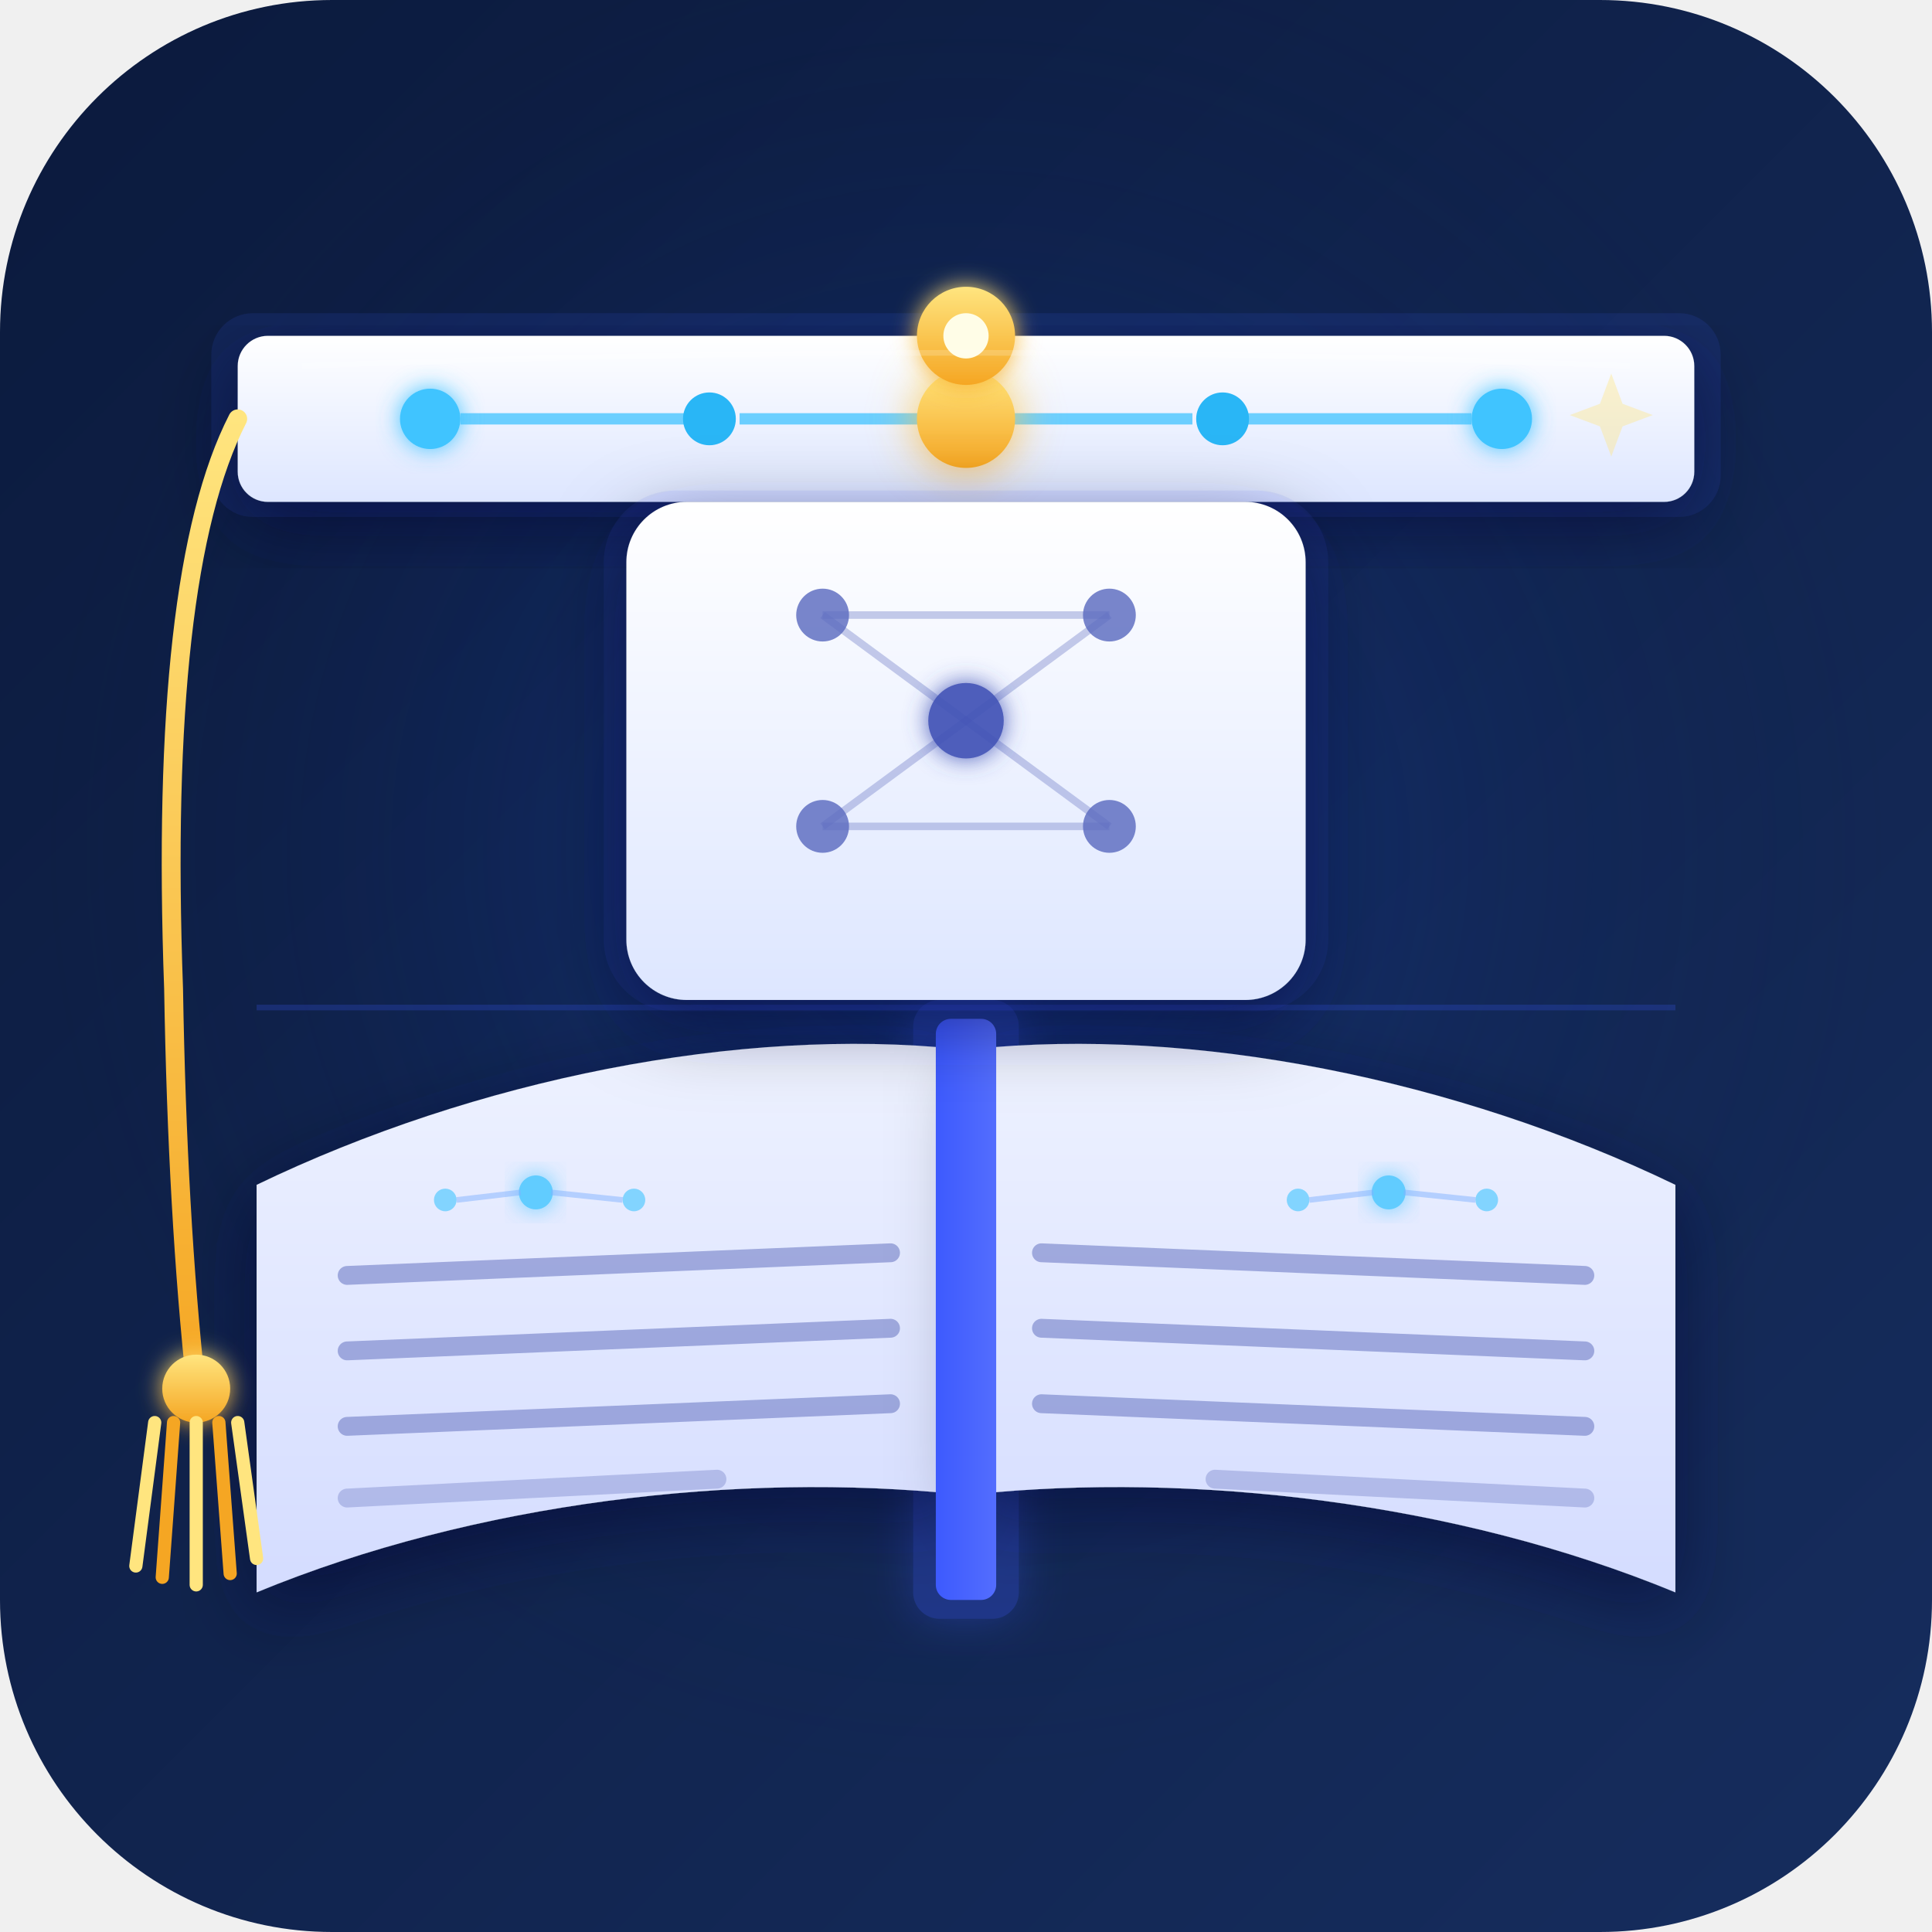
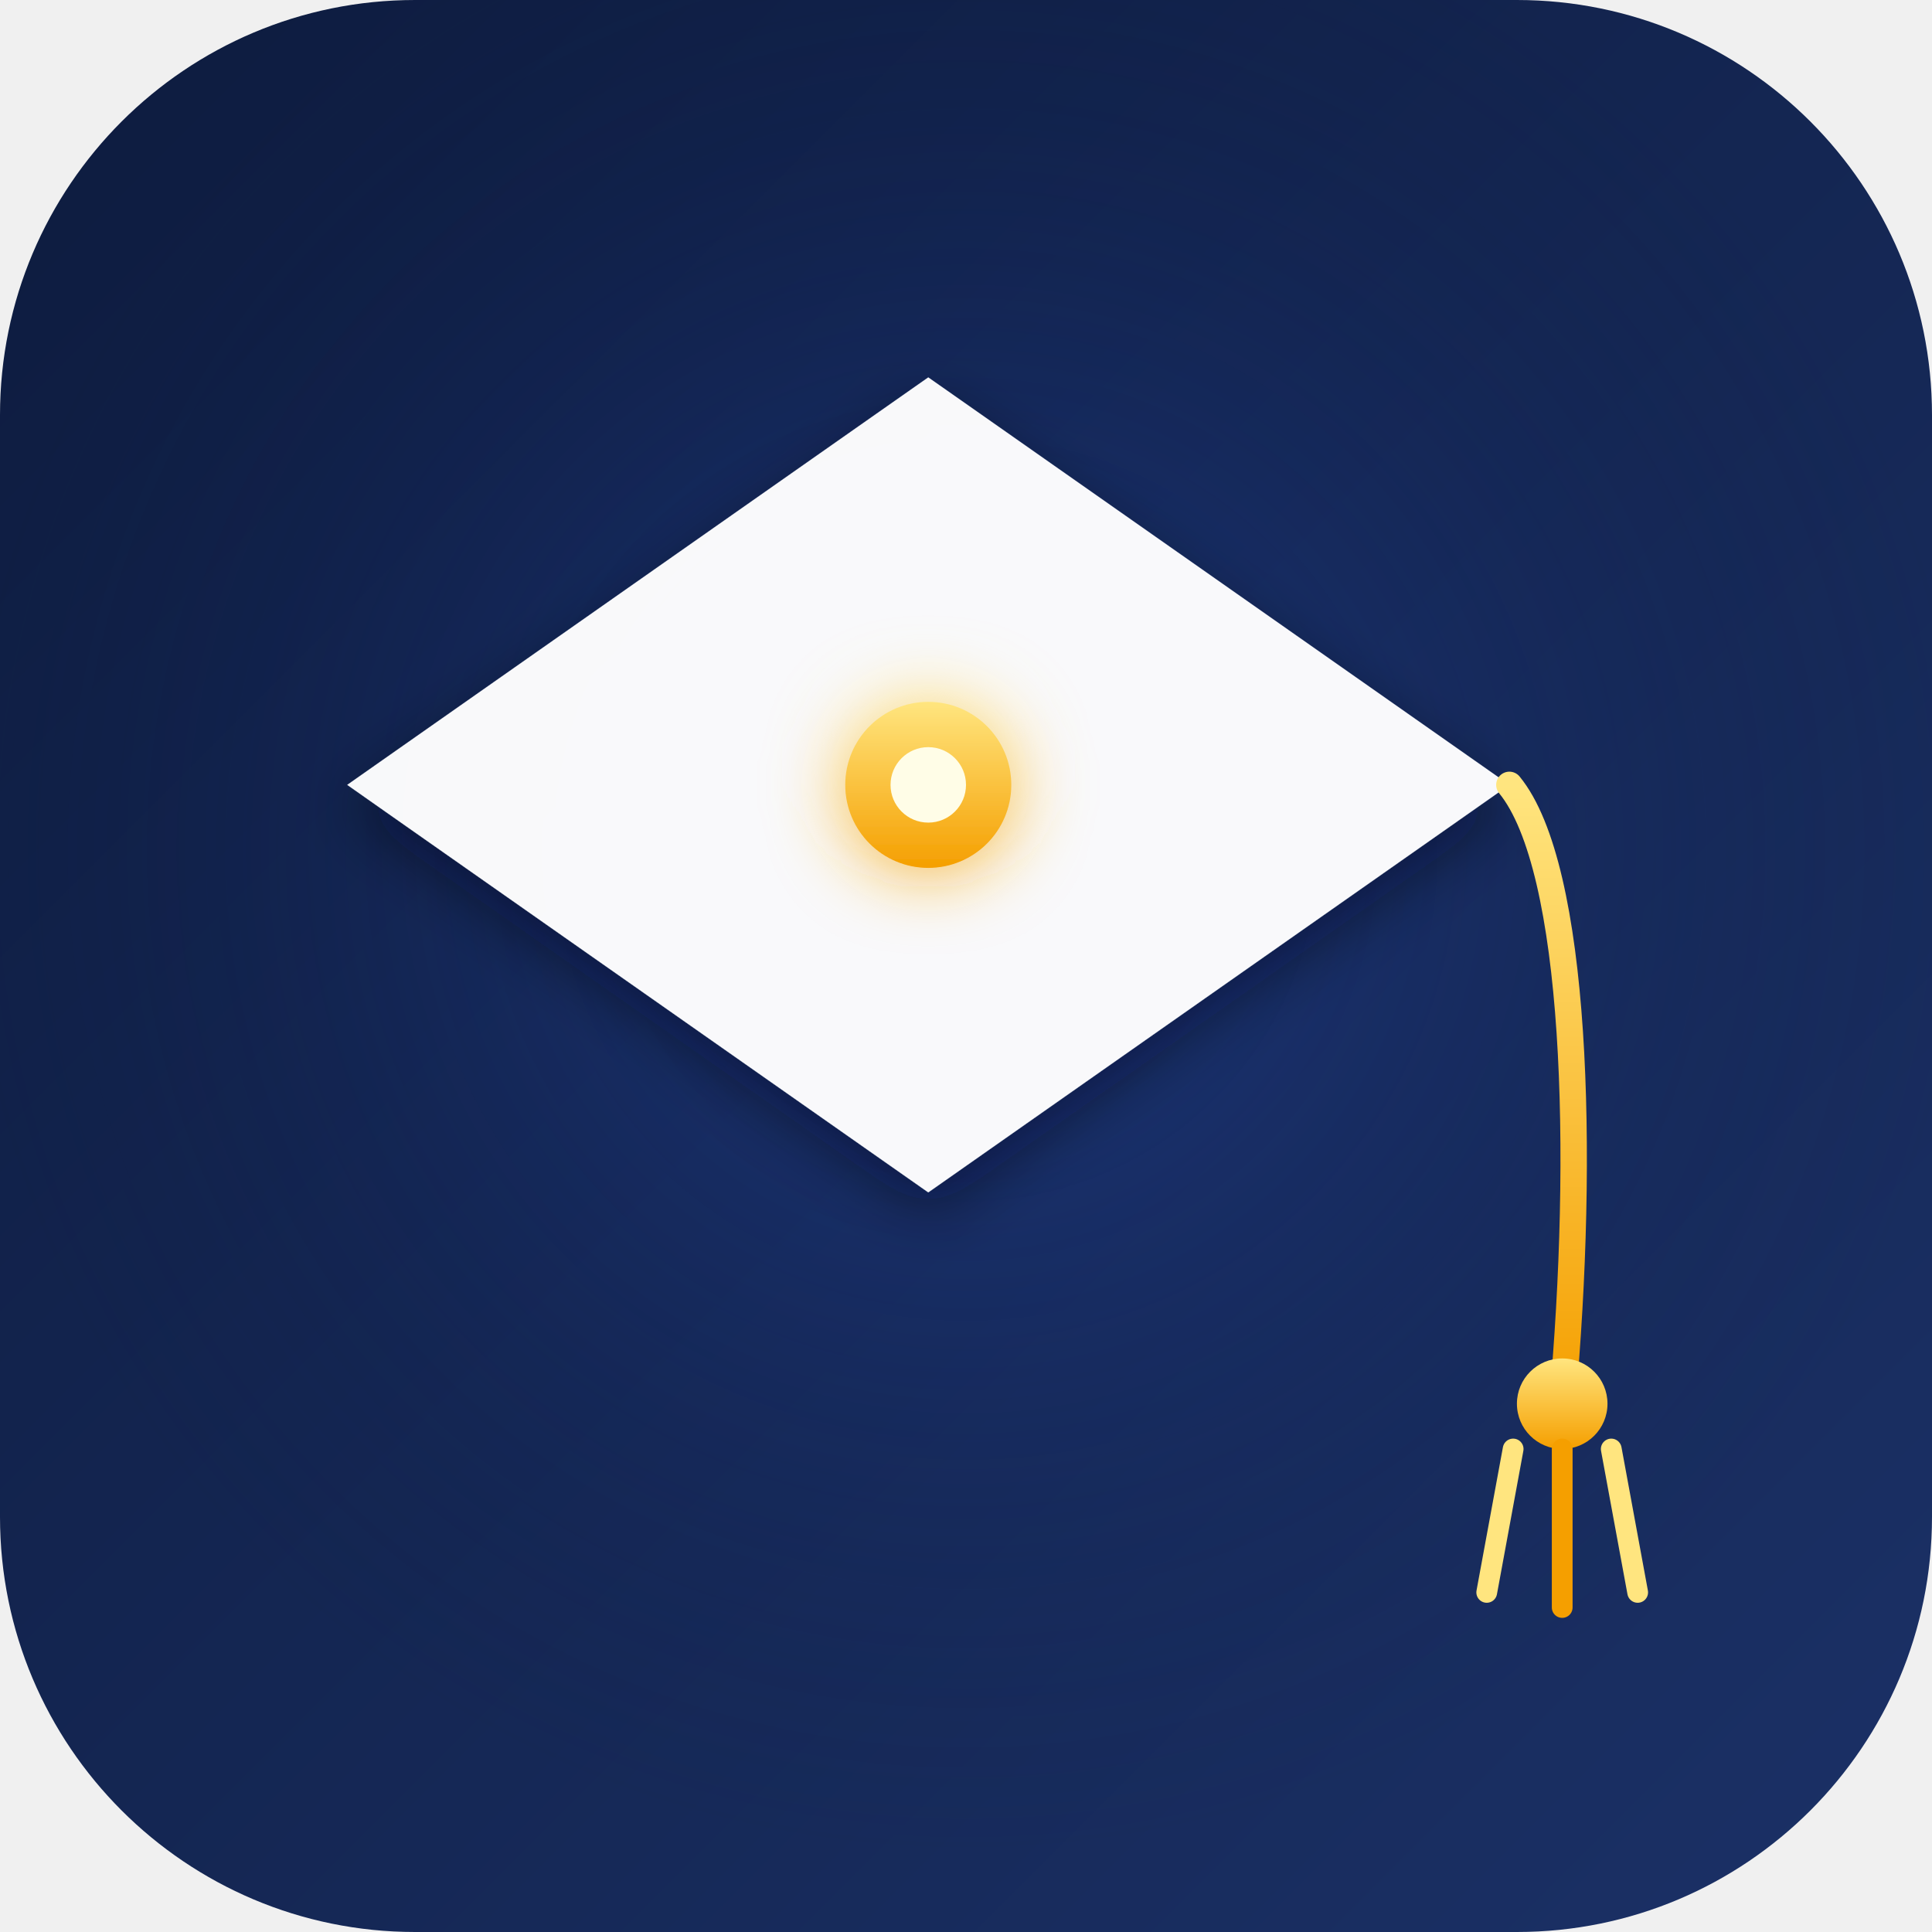
<svg xmlns="http://www.w3.org/2000/svg" viewBox="0 0 512 512" width="512" height="512">
  <defs>
    <linearGradient id="gBg" x1="0" y1="0" x2="1" y2="1">
-       <stop offset="0%" stop-color="#0b1a3d" />
-       <stop offset="100%" stop-color="#162d5e" />
+       <stop offset="0%" stop-color="#0d1b3e" />
+       <stop offset="100%" stop-color="#1b3167" />
    </linearGradient>
-     <radialGradient id="gBloom" cx="50%" cy="44%" r="48%">
-       <stop offset="0%" stop-color="#1a5fff" stop-opacity="0.28" />
-       <stop offset="100%" stop-color="#0b1a3d" stop-opacity="0" />
+     <radialGradient id="gSpot" cx="50%" cy="44%" r="52%">
+       <stop offset="0%" stop-color="#2952c4" stop-opacity="0.40" />
+       <stop offset="100%" stop-color="#0d1b3e" stop-opacity="0" />
    </radialGradient>
-     <linearGradient id="gCap" x1="0" y1="0" x2="0" y2="1">
-       <stop offset="0%" stop-color="#ffffff" />
-       <stop offset="100%" stop-color="#dde6ff" />
-     </linearGradient>
-     <linearGradient id="gPage" x1="0" y1="0" x2="0" y2="1">
-       <stop offset="0%" stop-color="#eef2ff" />
-       <stop offset="100%" stop-color="#d4dcff" />
-     </linearGradient>
    <linearGradient id="gGold" x1="0" y1="0" x2="0" y2="1">
      <stop offset="0%" stop-color="#ffe57f" />
-       <stop offset="100%" stop-color="#f5a623" />
+       <stop offset="100%" stop-color="#f59f00" />
    </linearGradient>
-     <linearGradient id="gSpine" x1="0" y1="0" x2="1" y2="0">
-       <stop offset="0%" stop-color="#3d5afe" />
-       <stop offset="100%" stop-color="#536dfe" />
-     </linearGradient>
-     <filter id="fShadow" x="-20%" y="-20%" width="140%" height="160%">
-       <feDropShadow dx="0" dy="6" stdDeviation="10" flood-color="#000430" flood-opacity="0.50" />
-     </filter>
-     <filter id="fGlow" x="-80%" y="-80%" width="260%" height="260%">
-       <feGaussianBlur stdDeviation="6" result="blur" />
+     <filter id="fGlow" x="-70%" y="-70%" width="240%" height="240%">
+       <feGaussianBlur stdDeviation="10" result="blur" />
      <feMerge>
        <feMergeNode in="blur" />
        <feMergeNode in="SourceGraphic" />
      </feMerge>
    </filter>
-     <filter id="fSoftGlow" x="-40%" y="-40%" width="180%" height="180%">
-       <feGaussianBlur stdDeviation="3" result="blur" />
-       <feMerge>
-         <feMergeNode in="blur" />
-         <feMergeNode in="SourceGraphic" />
-       </feMerge>
+     <filter id="fShadow" x="-10%" y="-10%" width="120%" height="135%">
+       <feDropShadow dx="0" dy="6" stdDeviation="8" flood-color="#000820" flood-opacity="0.45" />
    </filter>
+     <clipPath id="iconClip">
+       <rect width="512" height="512" rx="110" ry="110" />
+     </clipPath>
  </defs>
-   <rect width="512" height="512" rx="88" fill="url(#gBg)" />
-   <rect width="512" height="512" rx="88" fill="url(#gBloom)" />
-   <rect x="242" y="265" width="28" height="164" rx="7" fill="#3d5afe" opacity="0.30" filter="url(#fGlow)" />
-   <path d="M254,278 C196,272 126,286 68,314 L68,422 C126,398 196,390 254,396 Z" fill="url(#gPage)" filter="url(#fShadow)" />
-   <line x1="92" y1="338" x2="236" y2="332" stroke="#7986cb" stroke-width="5" stroke-linecap="round" opacity="0.65" />
-   <line x1="92" y1="358" x2="236" y2="352" stroke="#7986cb" stroke-width="5" stroke-linecap="round" opacity="0.65" />
-   <line x1="92" y1="378" x2="236" y2="372" stroke="#7986cb" stroke-width="5" stroke-linecap="round" opacity="0.65" />
-   <line x1="92" y1="397" x2="190" y2="392" stroke="#7986cb" stroke-width="5" stroke-linecap="round" opacity="0.42" />
-   <circle cx="118" cy="318" r="3" fill="#40c4ff" opacity="0.60" />
-   <circle cx="142" cy="316" r="4.5" fill="#40c4ff" filter="url(#fSoftGlow)" opacity="0.80" />
-   <circle cx="168" cy="318" r="3" fill="#40c4ff" opacity="0.60" />
-   <line x1="121" y1="318" x2="138" y2="316" stroke="#82b1ff" stroke-width="1.5" opacity="0.50" />
-   <line x1="146" y1="316" x2="165" y2="318" stroke="#82b1ff" stroke-width="1.5" opacity="0.50" />
-   <path d="M258,278 C316,272 386,286 444,314 L444,422 C386,398 316,390 258,396 Z" fill="url(#gPage)" filter="url(#fShadow)" />
-   <line x1="276" y1="332" x2="420" y2="338" stroke="#7986cb" stroke-width="5" stroke-linecap="round" opacity="0.65" />
-   <line x1="276" y1="352" x2="420" y2="358" stroke="#7986cb" stroke-width="5" stroke-linecap="round" opacity="0.65" />
-   <line x1="276" y1="372" x2="420" y2="378" stroke="#7986cb" stroke-width="5" stroke-linecap="round" opacity="0.65" />
-   <line x1="322" y1="392" x2="420" y2="397" stroke="#7986cb" stroke-width="5" stroke-linecap="round" opacity="0.42" />
-   <circle cx="344" cy="318" r="3" fill="#40c4ff" opacity="0.60" />
-   <circle cx="368" cy="316" r="4.5" fill="#40c4ff" filter="url(#fSoftGlow)" opacity="0.80" />
-   <circle cx="394" cy="318" r="3" fill="#40c4ff" opacity="0.60" />
-   <line x1="347" y1="318" x2="364" y2="316" stroke="#82b1ff" stroke-width="1.5" opacity="0.50" />
-   <line x1="372" y1="316" x2="391" y2="318" stroke="#82b1ff" stroke-width="1.5" opacity="0.50" />
-   <rect x="248" y="270" width="16" height="154" rx="4" fill="url(#gSpine)" />
-   <line x1="68" y1="267" x2="444" y2="267" stroke="#3d5afe" stroke-width="1.5" opacity="0.22" />
-   <rect x="56" y="83" width="400" height="54" rx="11" fill="#3d5afe" opacity="0.12" />
-   <rect x="63" y="89" width="386" height="44" rx="8" fill="url(#gCap)" filter="url(#fShadow)" />
-   <line x1="122" y1="111" x2="182" y2="111" stroke="#00b0ff" stroke-width="3" opacity="0.55" />
-   <line x1="196" y1="111" x2="247" y2="111" stroke="#00b0ff" stroke-width="3" opacity="0.55" />
-   <line x1="265" y1="111" x2="316" y2="111" stroke="#00b0ff" stroke-width="3" opacity="0.55" />
-   <line x1="330" y1="111" x2="390" y2="111" stroke="#00b0ff" stroke-width="3" opacity="0.55" />
-   <circle cx="114" cy="111" r="8" fill="#40c4ff" filter="url(#fSoftGlow)" />
-   <circle cx="188" cy="111" r="7" fill="#29b6f6" />
-   <circle cx="256" cy="111" r="13" fill="url(#gGold)" filter="url(#fGlow)" />
-   <circle cx="324" cy="111" r="7" fill="#29b6f6" />
-   <circle cx="398" cy="111" r="8" fill="#40c4ff" filter="url(#fSoftGlow)" />
-   <rect x="160" y="130" width="192" height="138" rx="19" fill="#3d5afe" opacity="0.09" />
-   <rect x="166" y="133" width="180" height="132" rx="16" fill="url(#gCap)" filter="url(#fShadow)" />
-   <line x1="218" y1="163" x2="294" y2="163" stroke="#7986cb" stroke-width="2" opacity="0.42" />
-   <line x1="218" y1="163" x2="256" y2="191" stroke="#7986cb" stroke-width="2" opacity="0.42" />
-   <line x1="294" y1="163" x2="256" y2="191" stroke="#7986cb" stroke-width="2" opacity="0.42" />
-   <line x1="256" y1="191" x2="218" y2="219" stroke="#7986cb" stroke-width="2" opacity="0.42" />
-   <line x1="256" y1="191" x2="294" y2="219" stroke="#7986cb" stroke-width="2" opacity="0.42" />
-   <line x1="218" y1="219" x2="294" y2="219" stroke="#7986cb" stroke-width="2" opacity="0.42" />
-   <circle cx="218" cy="163" r="7" fill="#5c6bc0" opacity="0.82" />
-   <circle cx="294" cy="163" r="7" fill="#5c6bc0" opacity="0.82" />
-   <circle cx="256" cy="191" r="10" fill="#3f51b5" opacity="0.92" filter="url(#fSoftGlow)" />
-   <circle cx="218" cy="219" r="7" fill="#5c6bc0" opacity="0.82" />
-   <circle cx="294" cy="219" r="7" fill="#5c6bc0" opacity="0.82" />
-   <circle cx="256" cy="89" r="13" fill="url(#gGold)" filter="url(#fSoftGlow)" />
-   <circle cx="256" cy="89" r="6" fill="#fffde7" />
-   <path d="M63,111 Q42,152 46,262 Q47,322 52,368" stroke="url(#gGold)" stroke-width="5" fill="none" stroke-linecap="round" />
-   <circle cx="52" cy="368" r="9" fill="url(#gGold)" filter="url(#fSoftGlow)" />
-   <line x1="41" y1="377" x2="36" y2="415" stroke="#ffe57f" stroke-width="3.5" stroke-linecap="round" />
-   <line x1="46" y1="377" x2="43" y2="418" stroke="#f5a623" stroke-width="3.5" stroke-linecap="round" />
-   <line x1="52" y1="377" x2="52" y2="420" stroke="#ffe57f" stroke-width="3.5" stroke-linecap="round" />
-   <line x1="58" y1="377" x2="61" y2="417" stroke="#f5a623" stroke-width="3.5" stroke-linecap="round" />
-   <line x1="63" y1="377" x2="68" y2="413" stroke="#ffe57f" stroke-width="3.5" stroke-linecap="round" />
-   <path d="M424,107 L427,99 L430,107 L438,110 L430,113 L427,121 L424,113 L416,110 Z" fill="#ffe57f" opacity="0.38" />
-   <path d="M80,97 Q256,90 432,97" stroke="white" stroke-width="1.5" fill="none" opacity="0.18" />
+   <g clip-path="url(#iconClip)">
+     <rect width="512" height="512" fill="url(#gBg)" />
+     <rect width="512" height="512" fill="url(#gSpot)" />
+     <polygon points="246,100  400,208  246,316  92,208" fill="white" opacity="0.97" filter="url(#fShadow)" />
+     <circle cx="246" cy="208" r="22" fill="url(#gGold)" filter="url(#fGlow)" />
+     <circle cx="246" cy="208" r="10" fill="#fffde7" />
+     <path d="M400,208 C418,230 420,306 414,372" stroke="url(#gGold)" stroke-width="7" fill="none" stroke-linecap="round" />
+     <circle cx="414" cy="372" r="12" fill="url(#gGold)" />
+     <line x1="401" y1="384" x2="394" y2="422" stroke="#ffe57f" stroke-width="5.5" stroke-linecap="round" />
+     <line x1="414" y1="384" x2="414" y2="426" stroke="#f59f00" stroke-width="5.5" stroke-linecap="round" />
+     <line x1="427" y1="384" x2="434" y2="422" stroke="#ffe57f" stroke-width="5.5" stroke-linecap="round" />
+   </g>
</svg>
